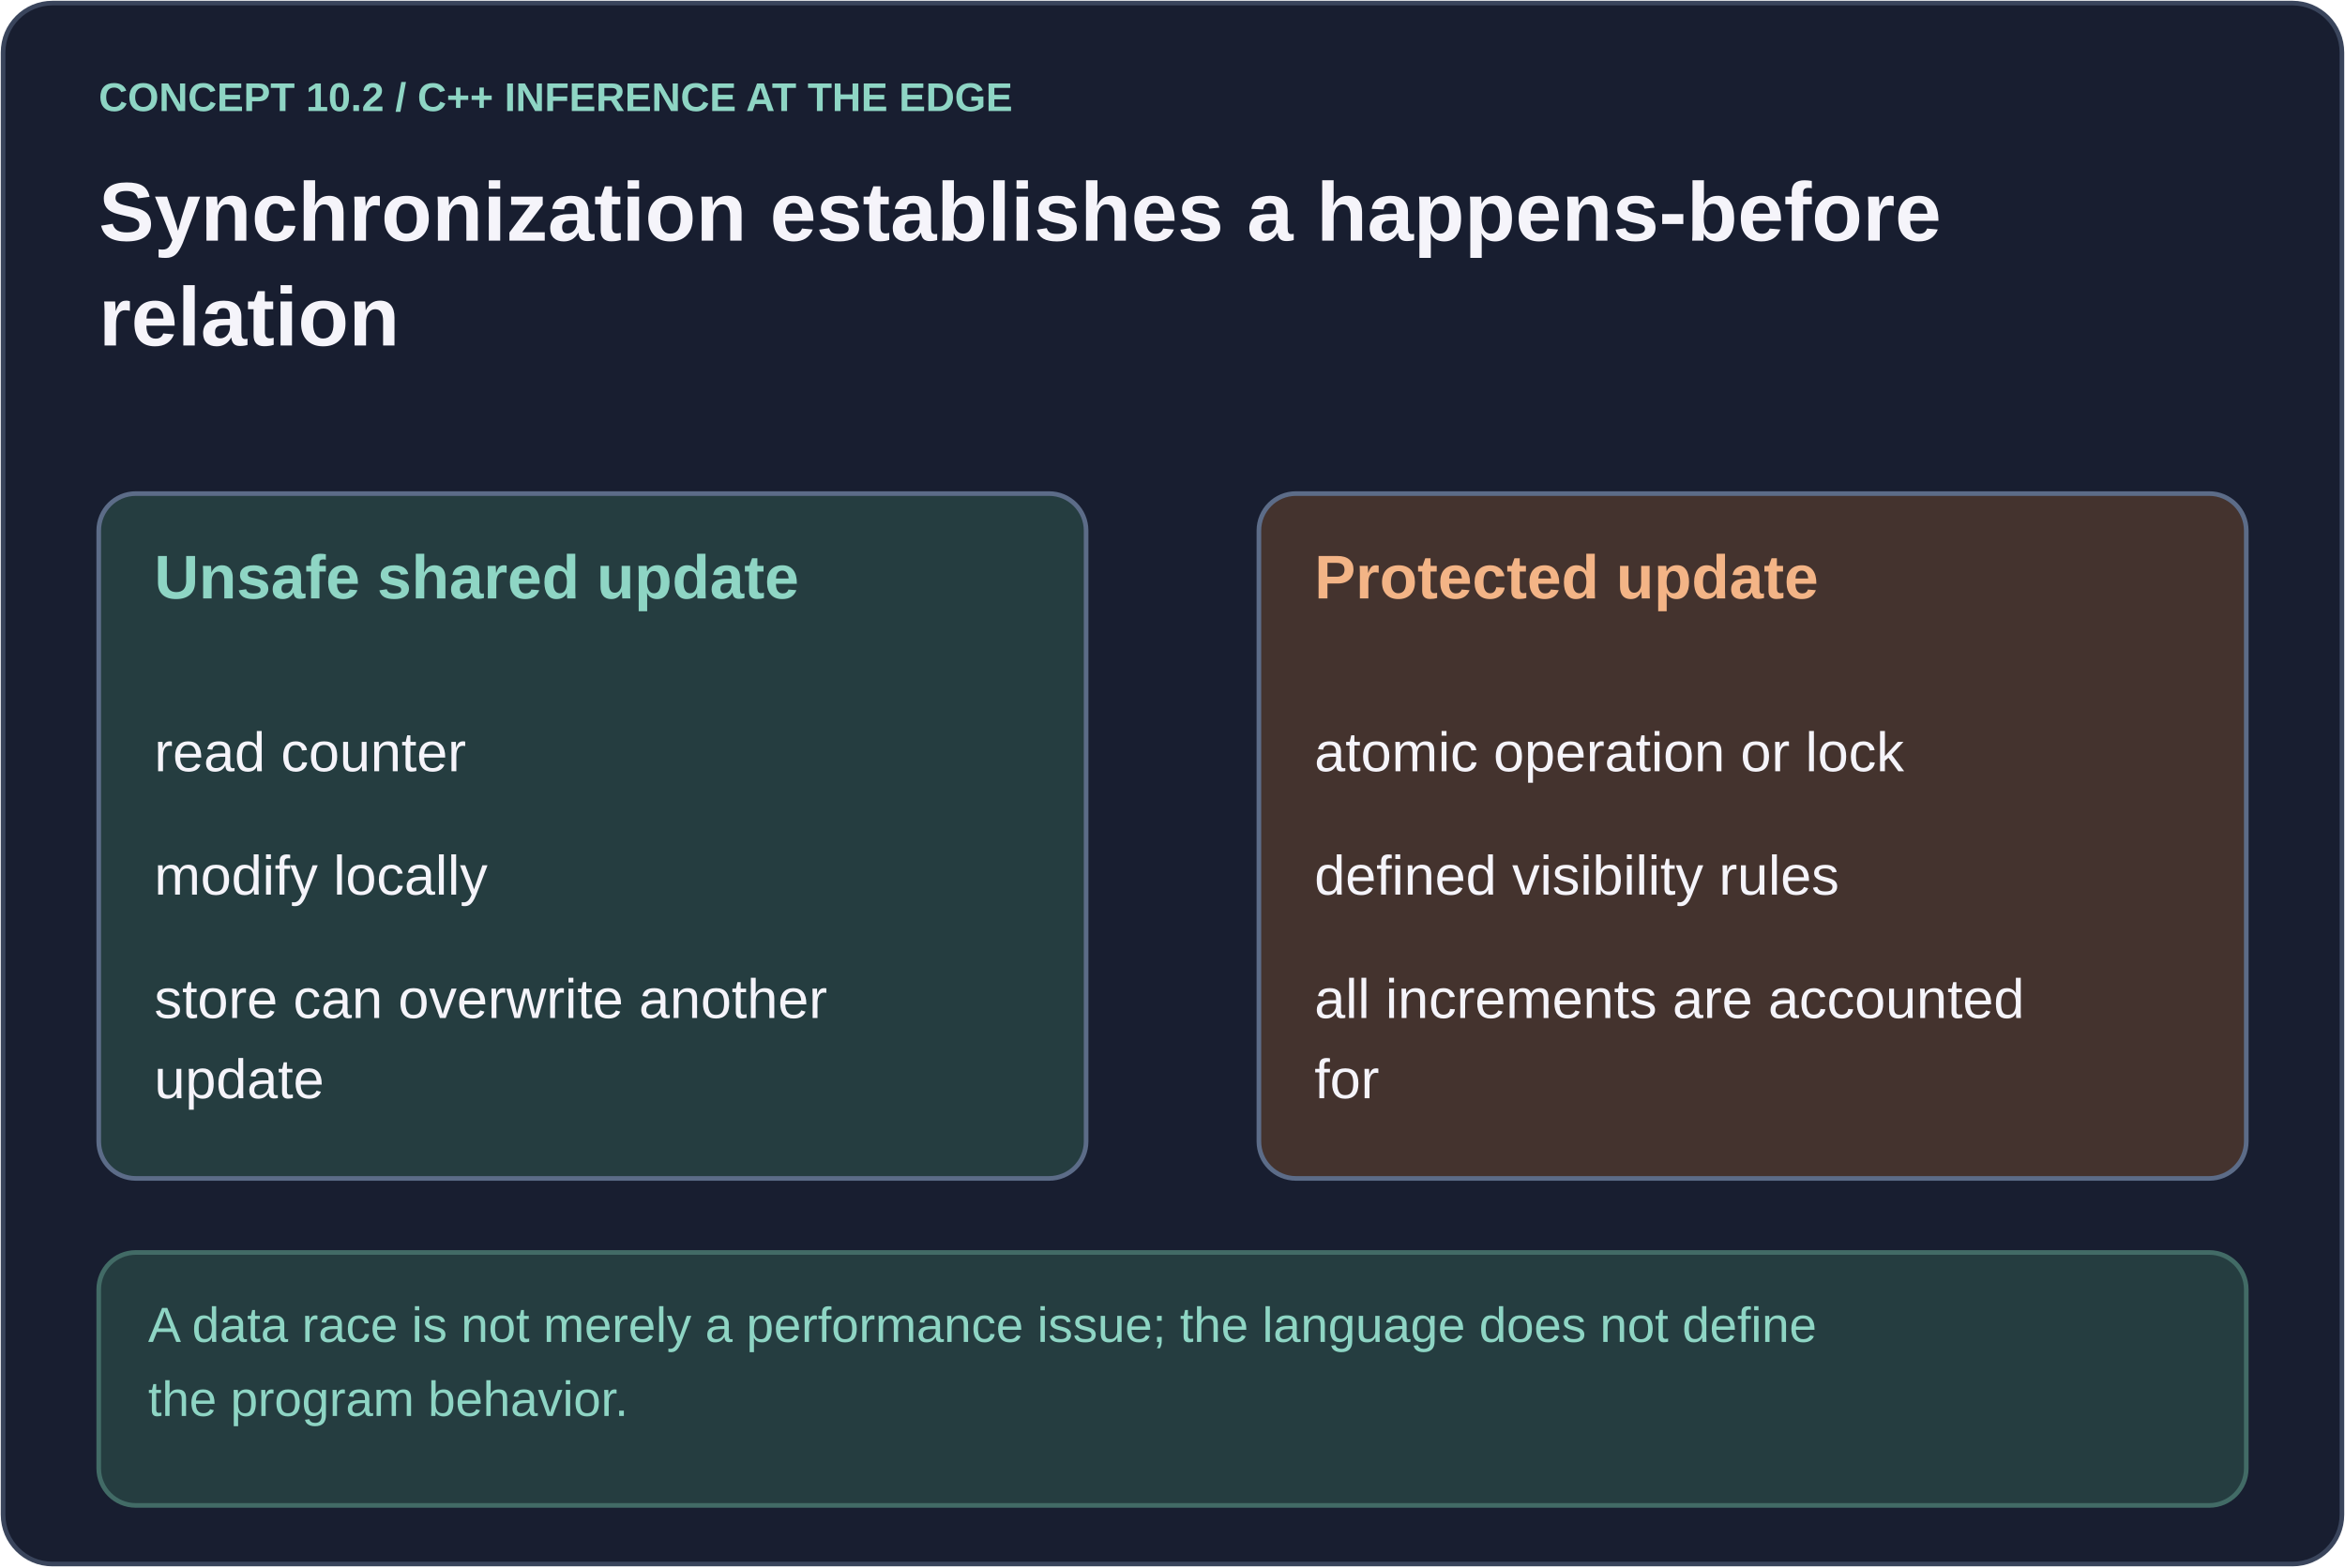
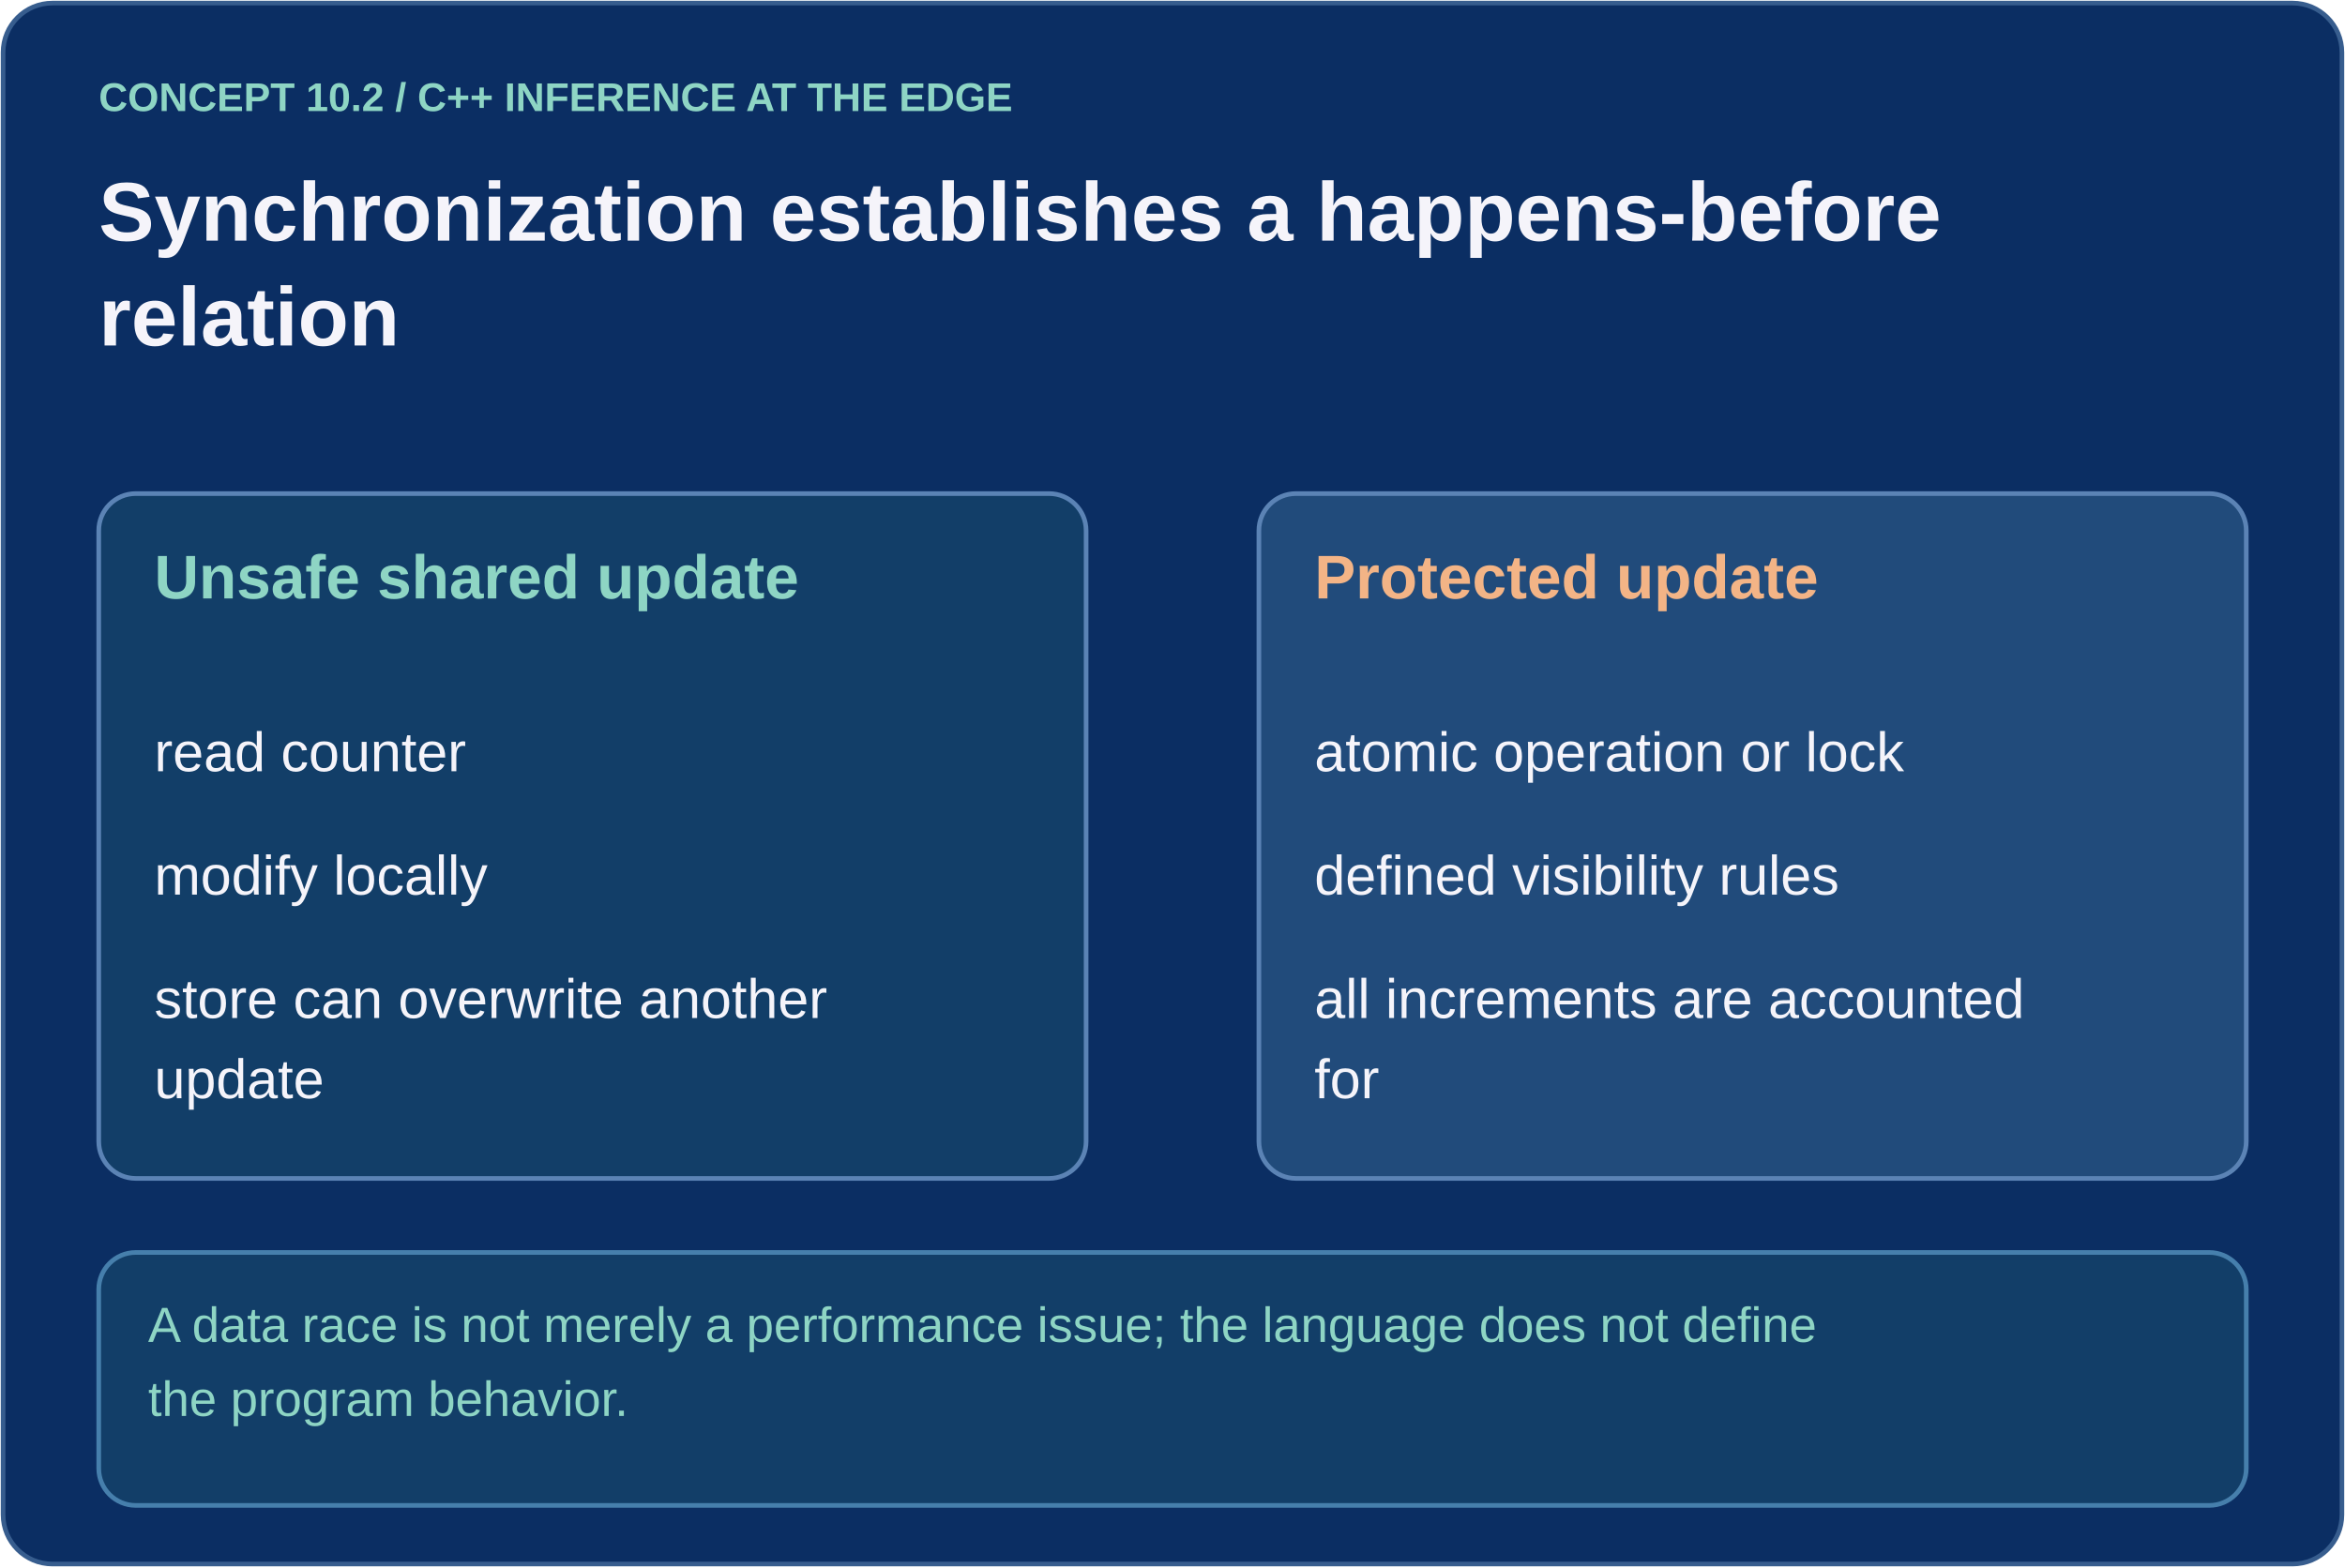
<svg xmlns="http://www.w3.org/2000/svg" width="760" height="508" viewBox="0 0 760 508" role="img" aria-labelledby="title desc">
  <defs>
    <marker id="arrow" viewBox="0 0 10 10" refX="9" refY="5" markerWidth="6" markerHeight="6" orient="auto-start-reverse">
      <path d="M0 0 L10 5 L0 10 Z" fill="#738993" />
    </marker>
  </defs>
  <g font-family="Arial, Helvetica, sans-serif">
-     <rect x="1" y="1" width="758" height="506" rx="16" fill="#181e30" stroke="#3a455c" stroke-width="1.5" />
+     <rect x="1" y="1" width="758" height="506" rx="16" fill="#0b2e63" stroke="#375d8e" stroke-width="1.5" />
    <text x="32" y="36" font-size="13" fill="#8ed5c4" font-weight="700" text-anchor="start">CONCEPT 10.2  /  C++ INFERENCE AT THE EDGE</text>
    <text x="32" y="78" font-size="27" fill="#f5f4fa" font-weight="600" text-anchor="start">Synchronization establishes a happens-before</text>
    <text x="32" y="112" font-size="27" fill="#f5f4fa" font-weight="600" text-anchor="start">relation</text>
-     <rect x="32" y="160" width="320" height="222" rx="12" fill="#253d40" stroke="#5c6c88" stroke-width="1.5" />
+     <rect x="32" y="160" width="320" height="222" rx="12" fill="#123e68" stroke="#5b83b5" stroke-width="1.5" />
    <text x="50" y="194" font-size="20" fill="#8ed5c4" font-weight="600" text-anchor="start">Unsafe shared update</text>
    <text x="50" y="250" font-size="18" fill="#f5f4fa" font-weight="400" text-anchor="start">read counter</text>
    <text x="50" y="290" font-size="18" fill="#f5f4fa" font-weight="400" text-anchor="start">modify locally</text>
    <text x="50" y="330" font-size="18" fill="#f5f4fa" font-weight="400" text-anchor="start">store can overwrite another</text>
    <text x="50" y="356" font-size="18" fill="#f5f4fa" font-weight="400" text-anchor="start">update</text>
-     <rect x="408" y="160" width="320" height="222" rx="12" fill="#44332e" stroke="#5c6c88" stroke-width="1.5" />
+     <rect x="408" y="160" width="320" height="222" rx="12" fill="#214b7b" stroke="#5b83b5" stroke-width="1.5" />
    <text x="426" y="194" font-size="20" fill="#f3b486" font-weight="600" text-anchor="start">Protected update</text>
    <text x="426" y="250" font-size="18" fill="#f5f4fa" font-weight="400" text-anchor="start">atomic operation or lock</text>
    <text x="426" y="290" font-size="18" fill="#f5f4fa" font-weight="400" text-anchor="start">defined visibility rules</text>
    <text x="426" y="330" font-size="18" fill="#f5f4fa" font-weight="400" text-anchor="start">all increments are accounted</text>
    <text x="426" y="356" font-size="18" fill="#f5f4fa" font-weight="400" text-anchor="start">for</text>
-     <rect x="32" y="406" width="696" height="82" rx="12" fill="#253d40" stroke="#426b66" stroke-width="1.5" />
+     <rect x="32" y="406" width="696" height="82" rx="12" fill="#123e68" stroke="#467fac" stroke-width="1.5" />
    <text x="48" y="435" font-size="16" fill="#8ed5c4" font-weight="400" text-anchor="start">A data race is not merely a performance issue; the language does not define</text>
    <text x="48" y="459" font-size="16" fill="#8ed5c4" font-weight="400" text-anchor="start">the program behavior.</text>
  </g>
</svg>
